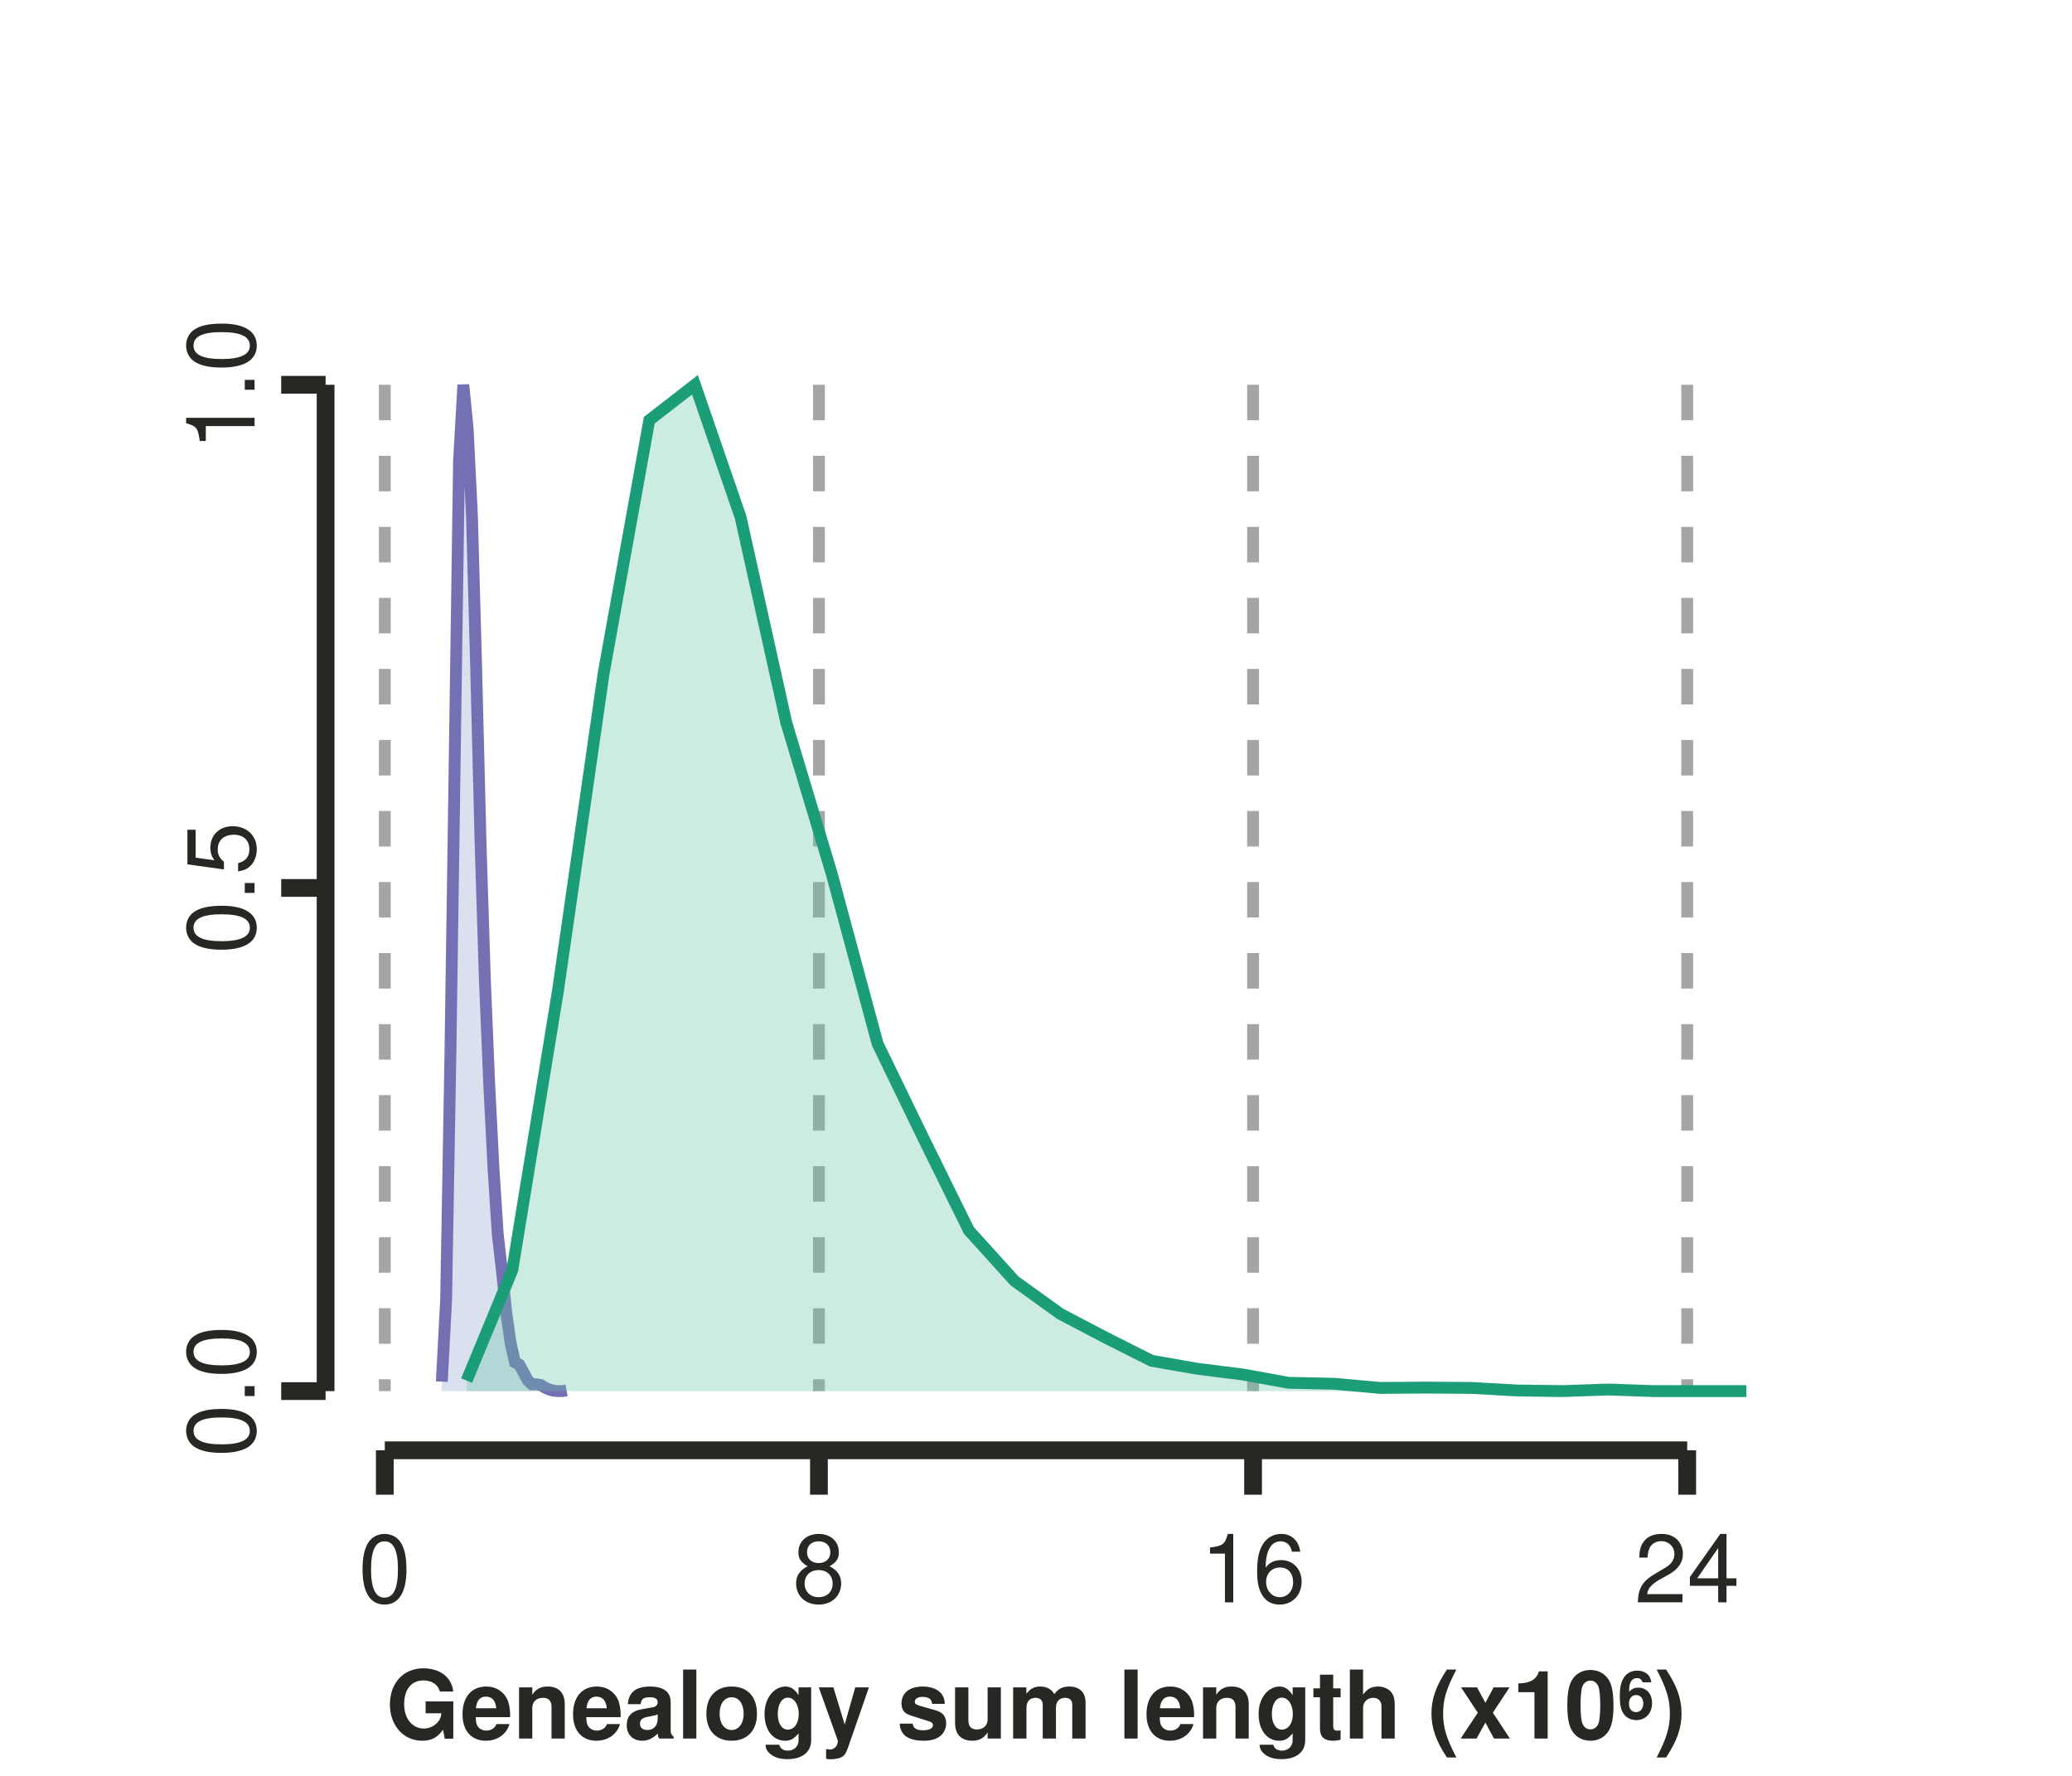
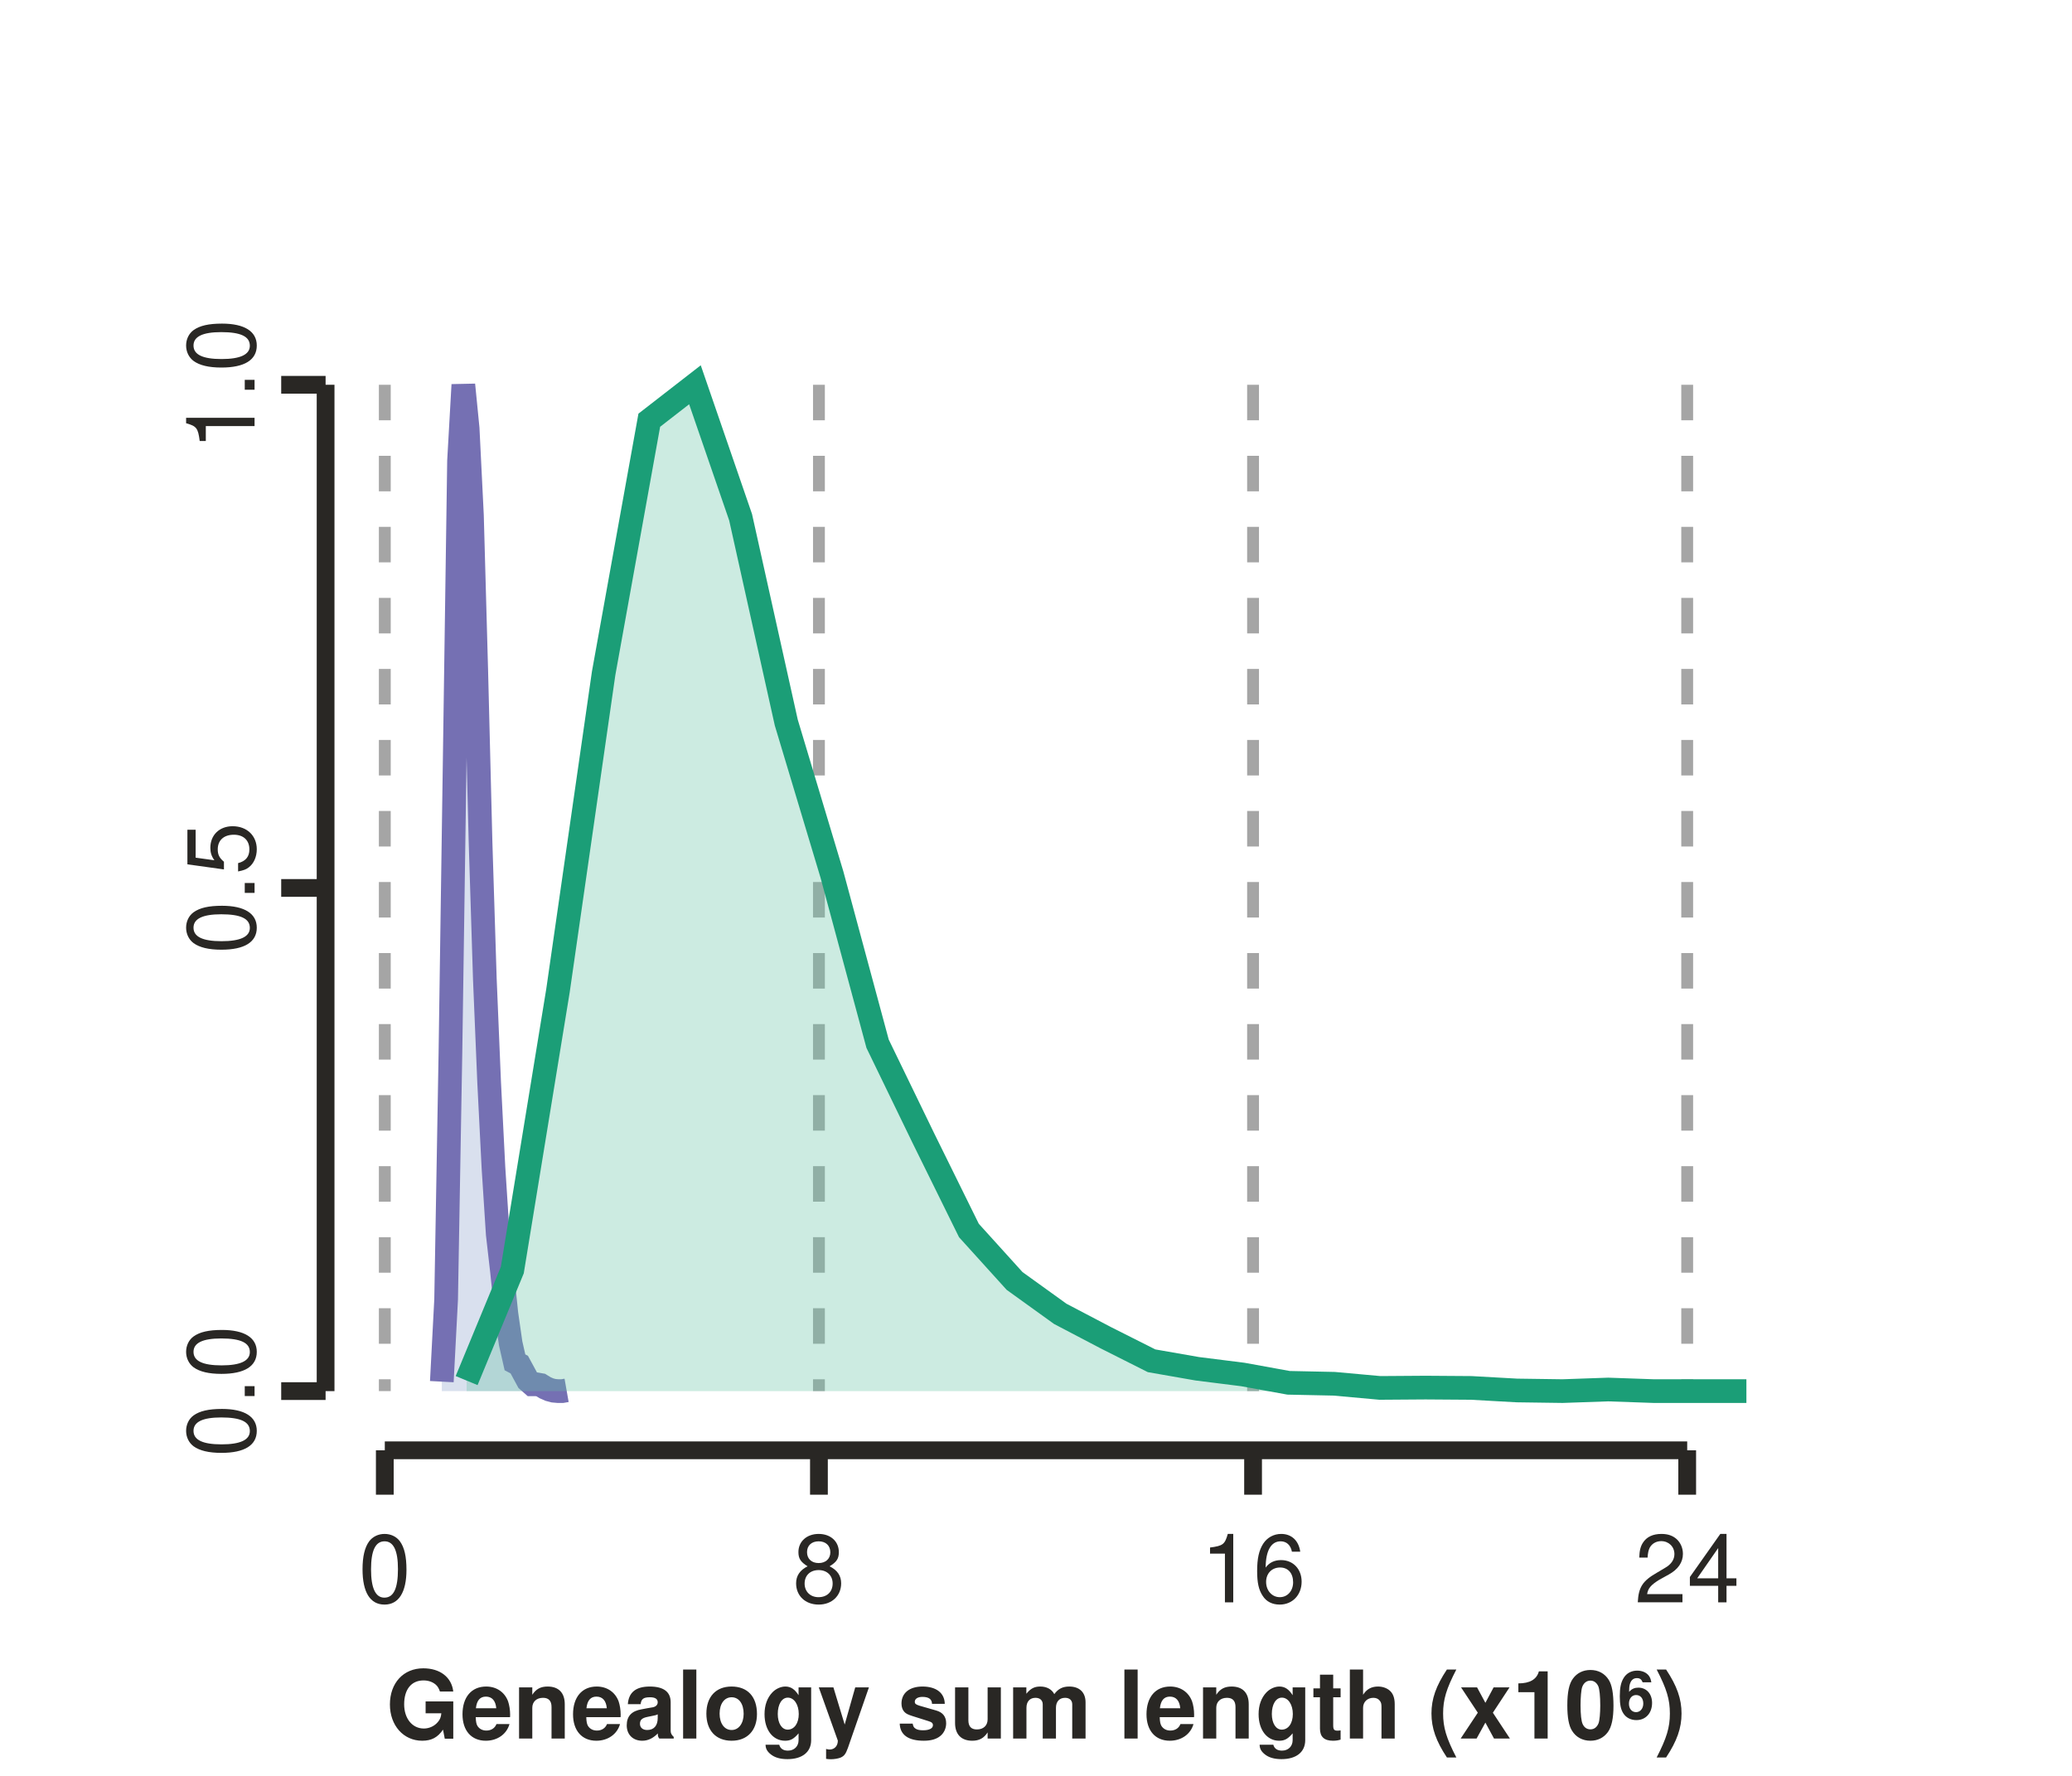
- <svg xmlns="http://www.w3.org/2000/svg" class="toyplot-canvas-Canvas" width="350.0px" height="300.0px" viewBox="0 0 350.0 300.0" preserveAspectRatio="xMidYMid meet" style="background-color:transparent;border-color:#292724;border-style:none;border-width:1.0;fill:rgb(16.1%,15.3%,14.1%);fill-opacity:1.0;font-family:Helvetica;font-size:12px;opacity:1.0;stroke:rgb(16.1%,15.3%,14.1%);stroke-opacity:1.0;stroke-width:1.0" id="tc4c387f30ee44f128b4212b692b2ea99">
-   <g class="toyplot-coordinates-Cartesian" id="tb0fcdeb6cc6d4229beccbdfbca50973d">
-     <clipPath id="t53054d0e0da44a8082c14b5528fdfd73">
+ <svg xmlns="http://www.w3.org/2000/svg" class="toyplot-canvas-Canvas" width="350.0px" height="300.0px" viewBox="0 0 350.0 300.0" preserveAspectRatio="xMidYMid meet" style="background-color:transparent;border-color:#292724;border-style:none;border-width:1.0;fill:rgb(16.1%,15.3%,14.1%);fill-opacity:1.0;font-family:Helvetica;font-size:12px;opacity:1.0;stroke:rgb(16.1%,15.3%,14.1%);stroke-opacity:1.0;stroke-width:1.0" id="tdb5436b5c3d040d38c536faf4b16433f">
+   <g class="toyplot-coordinates-Cartesian" id="t4f8e354a929747d3927066dc0d3bc37c">
+     <clipPath id="tdc16cfe940254caba9a450bf8206d29f">
      <rect x="55.0" y="55.0" width="240.0" height="190.0" />
    </clipPath>
-     <g clip-path="url(#t53054d0e0da44a8082c14b5528fdfd73)">
-       <g class="toyplot-mark-AxisLines" style="stroke:rgb(50.2%,50.2%,50.2%);stroke-dasharray:6,6;stroke-opacity:0.7;stroke-width:2" id="t4907871ef44e4667966102f95cf7b9a1">
+     <g clip-path="url(#tdc16cfe940254caba9a450bf8206d29f)">
+       <g class="toyplot-mark-AxisLines" style="stroke:rgb(50.2%,50.2%,50.2%);stroke-dasharray:6,6;stroke-opacity:0.7;stroke-width:2" id="tb641c3ff03bd4605b716f859346ba45e">
        <g class="toyplot-Series">
          <line class="toyplot-Datum" x1="65.0" x2="65.0" y1="65.0" y2="235.0" style="opacity:1.0;stroke:rgb(50.2%,50.2%,50.2%);stroke-dasharray:6,6;stroke-opacity:0.7;stroke-width:2" />
          <line class="toyplot-Datum" x1="138.333" x2="138.333" y1="65.0" y2="235.0" style="opacity:1.0;stroke:rgb(50.2%,50.2%,50.2%);stroke-dasharray:6,6;stroke-opacity:0.7;stroke-width:2" />
          <line class="toyplot-Datum" x1="211.667" x2="211.667" y1="65.0" y2="235.0" style="opacity:1.0;stroke:rgb(50.2%,50.2%,50.2%);stroke-dasharray:6,6;stroke-opacity:0.7;stroke-width:2" />
          <line class="toyplot-Datum" x1="285.0" x2="285.0" y1="65.0" y2="235.0" style="opacity:1.0;stroke:rgb(50.2%,50.2%,50.2%);stroke-dasharray:6,6;stroke-opacity:0.7;stroke-width:2" />
        </g>
      </g>
-       <g class="toyplot-mark-FillBoundaries" style="fill:rgb(55.3%,62.7%,79.6%);fill-opacity:0.33;stroke:none" id="t5fec4cc2d258443dbbb679d803f14456">
+       <g class="toyplot-mark-FillBoundaries" style="fill:rgb(55.3%,62.7%,79.6%);fill-opacity:0.33;stroke:none" id="t99d01cc3a7aa40008eb08b11a9b4ca33">
        <polygon points="74.632,235.0 75.359,235.0 76.086,235.0 76.813,235.0 77.539,235.0 78.266,235.0 78.993,235.0 79.72,235.0 80.447,235.0 81.173,235.0 81.9,235.0 82.627,235.0 83.354,235.0 84.081,235.0 84.807,235.0 85.534,235.0 86.261,235.0 86.988,235.0 87.714,235.0 88.441,235.0 89.168,235.0 89.895,235.0 90.622,235.0 91.348,235.0 92.075,235.0 92.802,235.0 93.529,235.0 94.256,235.0 94.982,235.0 95.709,235.0 95.709,234.872 94.982,235.0 94.256,235.0 93.529,234.936 92.802,234.744 92.075,234.424 91.348,233.977 90.622,233.849 89.895,233.849 89.168,233.209 88.441,231.866 87.714,230.523 86.988,230.139 86.261,226.941 85.534,221.889 84.807,214.853 84.081,208.521 83.354,197.265 82.627,182.874 81.9,165.414 81.173,142.261 80.447,113.288 79.72,87.065 78.993,72.355 78.266,65.0 77.539,77.856 76.813,128.062 76.086,177.886 75.359,219.522 74.632,233.401" style="fill:rgb(55.3%,62.7%,79.6%);fill-opacity:0.33;opacity:1.0;stroke:none" />
      </g>
-       <g class="toyplot-mark-Plot" style="fill:none" id="t2d6254fc22aa4b3a83fe1c6b9ed3e276">
+       <g class="toyplot-mark-Plot" style="fill:none" id="t340d956619f54575a6cc3ca31d40f2dd">
        <g class="toyplot-Series">
-           <path d="M 74.632 233.401 L 75.359 219.522 L 76.086 177.886 L 76.813 128.062 L 77.539 77.856 L 78.266 65.0 L 78.993 72.355 L 79.72 87.065 L 80.447 113.288 L 81.173 142.261 L 81.9 165.414 L 82.627 182.874 L 83.354 197.265 L 84.081 208.521 L 84.807 214.853 L 85.534 221.889 L 86.261 226.941 L 86.988 230.139 L 87.714 230.523 L 88.441 231.866 L 89.168 233.209 L 89.895 233.849 L 90.622 233.849 L 91.348 233.977 L 92.075 234.424 L 92.802 234.744 L 93.529 234.936 L 94.256 235.0 L 94.982 235.0 L 95.709 234.872" style="stroke:rgb(45.9%,43.9%,70.2%);stroke-opacity:1.0;stroke-width:2.0" />
+           <path d="M 74.632 233.401 L 75.359 219.522 L 76.086 177.886 L 76.813 128.062 L 77.539 77.856 L 78.266 65.0 L 78.993 72.355 L 79.72 87.065 L 80.447 113.288 L 81.173 142.261 L 81.9 165.414 L 82.627 182.874 L 83.354 197.265 L 84.081 208.521 L 84.807 214.853 L 85.534 221.889 L 86.261 226.941 L 86.988 230.139 L 87.714 230.523 L 88.441 231.866 L 89.168 233.209 L 89.895 233.849 L 90.622 233.849 L 91.348 233.977 L 92.075 234.424 L 92.802 234.744 L 93.529 234.936 L 94.256 235.0 L 94.982 235.0 L 95.709 234.872" style="stroke:rgb(45.9%,43.9%,70.2%);stroke-opacity:1.0;stroke-width:4.0" />
        </g>
      </g>
-       <g class="toyplot-mark-FillBoundaries" style="fill:rgb(40%,76.1%,64.7%);fill-opacity:0.33;stroke:none" id="t27f4ccb475a74e37a260fd1e12387d18">
+       <g class="toyplot-mark-FillBoundaries" style="fill:rgb(40%,76.1%,64.7%);fill-opacity:0.33;stroke:none" id="t5ec47766083c475783ebf29f6c86d213">
        <polygon points="78.823,235.0 86.536,235.0 94.25,235.0 101.963,235.0 109.677,235.0 117.39,235.0 125.103,235.0 132.817,235.0 140.53,235.0 148.243,235.0 155.957,235.0 163.67,235.0 171.383,235.0 179.097,235.0 186.81,235.0 194.523,235.0 202.237,235.0 209.95,235.0 217.663,235.0 225.377,235.0 233.09,235.0 240.804,235.0 248.517,235.0 256.23,235.0 263.944,235.0 271.657,235.0 279.37,235.0 287.084,235.0 294.797,235.0 302.51,235.0 302.51,234.892 294.797,235.0 287.084,235.0 279.37,235.0 271.657,234.73 263.944,235.0 256.23,234.892 248.517,234.461 240.804,234.407 233.09,234.461 225.377,233.76 217.663,233.598 209.95,232.195 202.237,231.225 194.523,229.876 186.81,225.993 179.097,221.948 171.383,216.393 163.67,207.871 155.957,192.23 148.243,176.32 140.53,147.735 132.817,122.062 125.103,87.383 117.39,65.0 109.677,70.987 101.963,113.756 94.25,167.367 86.536,214.559 78.823,233.22" style="fill:rgb(40%,76.1%,64.7%);fill-opacity:0.33;opacity:1.0;stroke:none" />
      </g>
-       <g class="toyplot-mark-Plot" style="fill:none" id="td3c1b55a78d245cead1b35b1735a8ce4">
+       <g class="toyplot-mark-Plot" style="fill:none" id="t47492136769343bb86f8e0d24039ee52">
        <g class="toyplot-Series">
-           <path d="M 78.823 233.22 L 86.536 214.559 L 94.25 167.367 L 101.963 113.756 L 109.677 70.987 L 117.39 65.0 L 125.103 87.383 L 132.817 122.062 L 140.53 147.735 L 148.243 176.32 L 155.957 192.23 L 163.67 207.871 L 171.383 216.393 L 179.097 221.948 L 186.81 225.993 L 194.523 229.876 L 202.237 231.225 L 209.95 232.195 L 217.663 233.598 L 225.377 233.76 L 233.09 234.461 L 240.804 234.407 L 248.517 234.461 L 256.23 234.892 L 263.944 235.0 L 271.657 234.73 L 279.37 235.0 L 287.084 235.0 L 294.797 235.0 L 302.51 234.892" style="stroke:rgb(10.6%,62%,46.7%);stroke-opacity:1.0;stroke-width:2.0" />
+           <path d="M 78.823 233.22 L 86.536 214.559 L 94.25 167.367 L 101.963 113.756 L 109.677 70.987 L 117.39 65.0 L 125.103 87.383 L 132.817 122.062 L 140.53 147.735 L 148.243 176.32 L 155.957 192.23 L 163.67 207.871 L 171.383 216.393 L 179.097 221.948 L 186.81 225.993 L 194.523 229.876 L 202.237 231.225 L 209.95 232.195 L 217.663 233.598 L 225.377 233.76 L 233.09 234.461 L 240.804 234.407 L 248.517 234.461 L 256.23 234.892 L 263.944 235.0 L 271.657 234.73 L 279.37 235.0 L 287.084 235.0 L 294.797 235.0 L 302.51 234.892" style="stroke:rgb(10.6%,62%,46.7%);stroke-opacity:1.0;stroke-width:4.0" />
        </g>
      </g>
    </g>
-     <g class="toyplot-coordinates-Axis" id="tb96acac1ed694a35923b75c901a2ec18" transform="translate(65.0,235.0)translate(0,10.0)">
+     <g class="toyplot-coordinates-Axis" id="tb9e61dc605d0490aa6ea36ce57bcc1d4" transform="translate(65.0,235.0)translate(0,10.0)">
      <line x1="0" y1="0" x2="220.0" y2="0" style="stroke-width:3" />
      <g>
        <line x1="0.0" y1="7.5" x2="0.0" y2="0" style="stroke-width:3" />
        <line x1="73.333" y1="7.5" x2="73.333" y2="0" style="stroke-width:3" />
        <line x1="146.667" y1="7.5" x2="146.667" y2="0" style="stroke-width:3" />
        <line x1="220.0" y1="7.5" x2="220.0" y2="0" style="stroke-width:3" />
      </g>
      <g>
        <g transform="translate(0.0,12.0)">
          <text x="-4.448" y="13.688" style="fill:rgb(16.1%,15.3%,14.1%);fill-opacity:1.0;font-family:helvetica;font-size:16.0px;font-weight:normal;stroke:none;vertical-align:baseline;white-space:pre">0</text>
        </g>
        <g transform="translate(73.33333,12.0)">
          <text x="-4.448" y="13.688" style="fill:rgb(16.1%,15.3%,14.1%);fill-opacity:1.0;font-family:helvetica;font-size:16.0px;font-weight:normal;stroke:none;vertical-align:baseline;white-space:pre">8</text>
        </g>
        <g transform="translate(146.6667,12.0)">
          <text x="-8.896" y="13.688" style="fill:rgb(16.1%,15.3%,14.1%);fill-opacity:1.0;font-family:helvetica;font-size:16.0px;font-weight:normal;stroke:none;vertical-align:baseline;white-space:pre">16</text>
        </g>
        <g transform="translate(220.0,12.0)">
          <text x="-8.896" y="13.688" style="fill:rgb(16.1%,15.3%,14.1%);fill-opacity:1.0;font-family:helvetica;font-size:16.0px;font-weight:normal;stroke:none;vertical-align:baseline;white-space:pre">24</text>
        </g>
      </g>
      <g transform="translate(110.0,35.0)">
        <text x="-109.81" y="13.688" style="fill:rgb(16.1%,15.3%,14.1%);fill-opacity:1.0;font-family:helvetica;font-size:16.0px;font-weight:bold;stroke:none;vertical-align:baseline;white-space:pre">Genealogy sum length (x10</text>
        <text x="98.254" y="10.328" style="fill:rgb(16.1%,15.3%,14.1%);fill-opacity:1.0;font-family:helvetica;font-size:11.2px;font-weight:bold;stroke:none;vertical-align:baseline;white-space:pre">6</text>
        <text x="104.482" y="13.688" style="fill:rgb(16.1%,15.3%,14.1%);fill-opacity:1.0;font-family:helvetica;font-size:16.0px;font-weight:bold;stroke:none;vertical-align:baseline;white-space:pre">)</text>
      </g>
      <g class="toyplot-coordinates-Axis-coordinates" style="visibility:hidden" transform="">
        <line x1="0" x2="0" y1="-6.0" y2="9.0" style="stroke:rgb(43.9%,50.2%,56.5%);stroke-opacity:1.0;stroke-width:1.0" />
        <text x="0" y="-12.0" style="alignment-baseline:alphabetic;fill:rgb(43.9%,50.2%,56.5%);fill-opacity:1.0;font-size:10px;font-weight:normal;stroke:none;text-anchor:middle" />
      </g>
    </g>
-     <g class="toyplot-coordinates-Axis" id="t0046db4a2c094c8ebdfed553e00c87c4" transform="translate(65.0,235.0)rotate(-90.0)translate(0,-10.0)">
+     <g class="toyplot-coordinates-Axis" id="t8501f299f11a40db9ca015cb13be0b49" transform="translate(65.0,235.0)rotate(-90.0)translate(0,-10.0)">
      <line x1="0" y1="0" x2="170.0" y2="0" style="stroke-width:3" />
      <g>
        <line x1="0.0" y1="-7.5" x2="0.0" y2="0" style="stroke-width:3" />
        <line x1="85.0" y1="-7.5" x2="85.0" y2="0" style="stroke-width:3" />
        <line x1="170.0" y1="-7.5" x2="170.0" y2="0" style="stroke-width:3" />
      </g>
      <g>
        <g transform="translate(0.0,-12.0)">
          <text x="-11.12" y="0.0" style="fill:rgb(16.1%,15.3%,14.1%);fill-opacity:1.0;font-family:helvetica;font-size:16.0px;font-weight:normal;stroke:none;vertical-align:baseline;white-space:pre">0.0</text>
        </g>
        <g transform="translate(85.0,-12.0)">
          <text x="-11.12" y="0.0" style="fill:rgb(16.1%,15.3%,14.1%);fill-opacity:1.0;font-family:helvetica;font-size:16.0px;font-weight:normal;stroke:none;vertical-align:baseline;white-space:pre">0.5</text>
        </g>
        <g transform="translate(170.0,-12.0)">
          <text x="-11.12" y="0.0" style="fill:rgb(16.1%,15.3%,14.1%);fill-opacity:1.0;font-family:helvetica;font-size:16.0px;font-weight:normal;stroke:none;vertical-align:baseline;white-space:pre">1.0</text>
        </g>
      </g>
      <g class="toyplot-coordinates-Axis-coordinates" style="visibility:hidden" transform="">
        <line x1="0" x2="0" y1="6.0" y2="-9.0" style="stroke:rgb(43.9%,50.2%,56.5%);stroke-opacity:1.0;stroke-width:1.0" />
        <text x="0" y="12.0" style="alignment-baseline:hanging;fill:rgb(43.9%,50.2%,56.5%);fill-opacity:1.0;font-size:10px;font-weight:normal;stroke:none;text-anchor:middle" />
      </g>
    </g>
  </g>
</svg>
